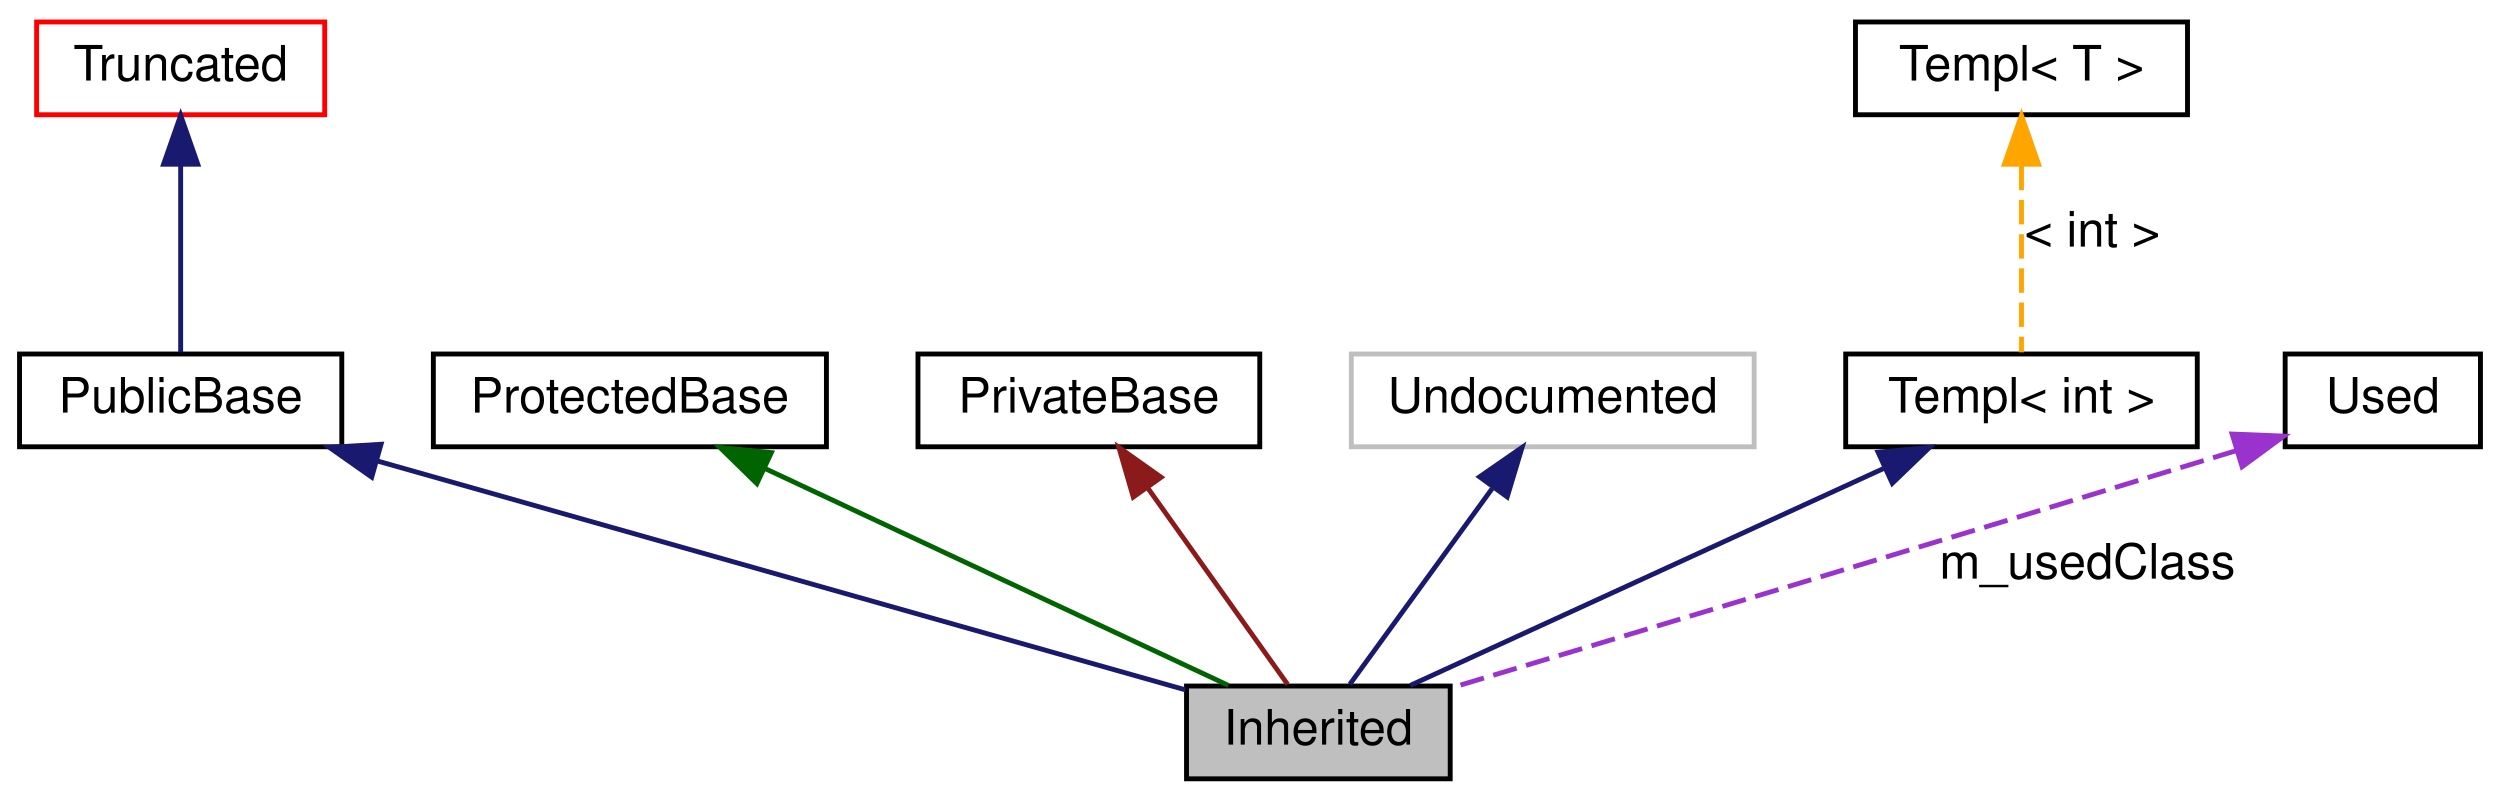
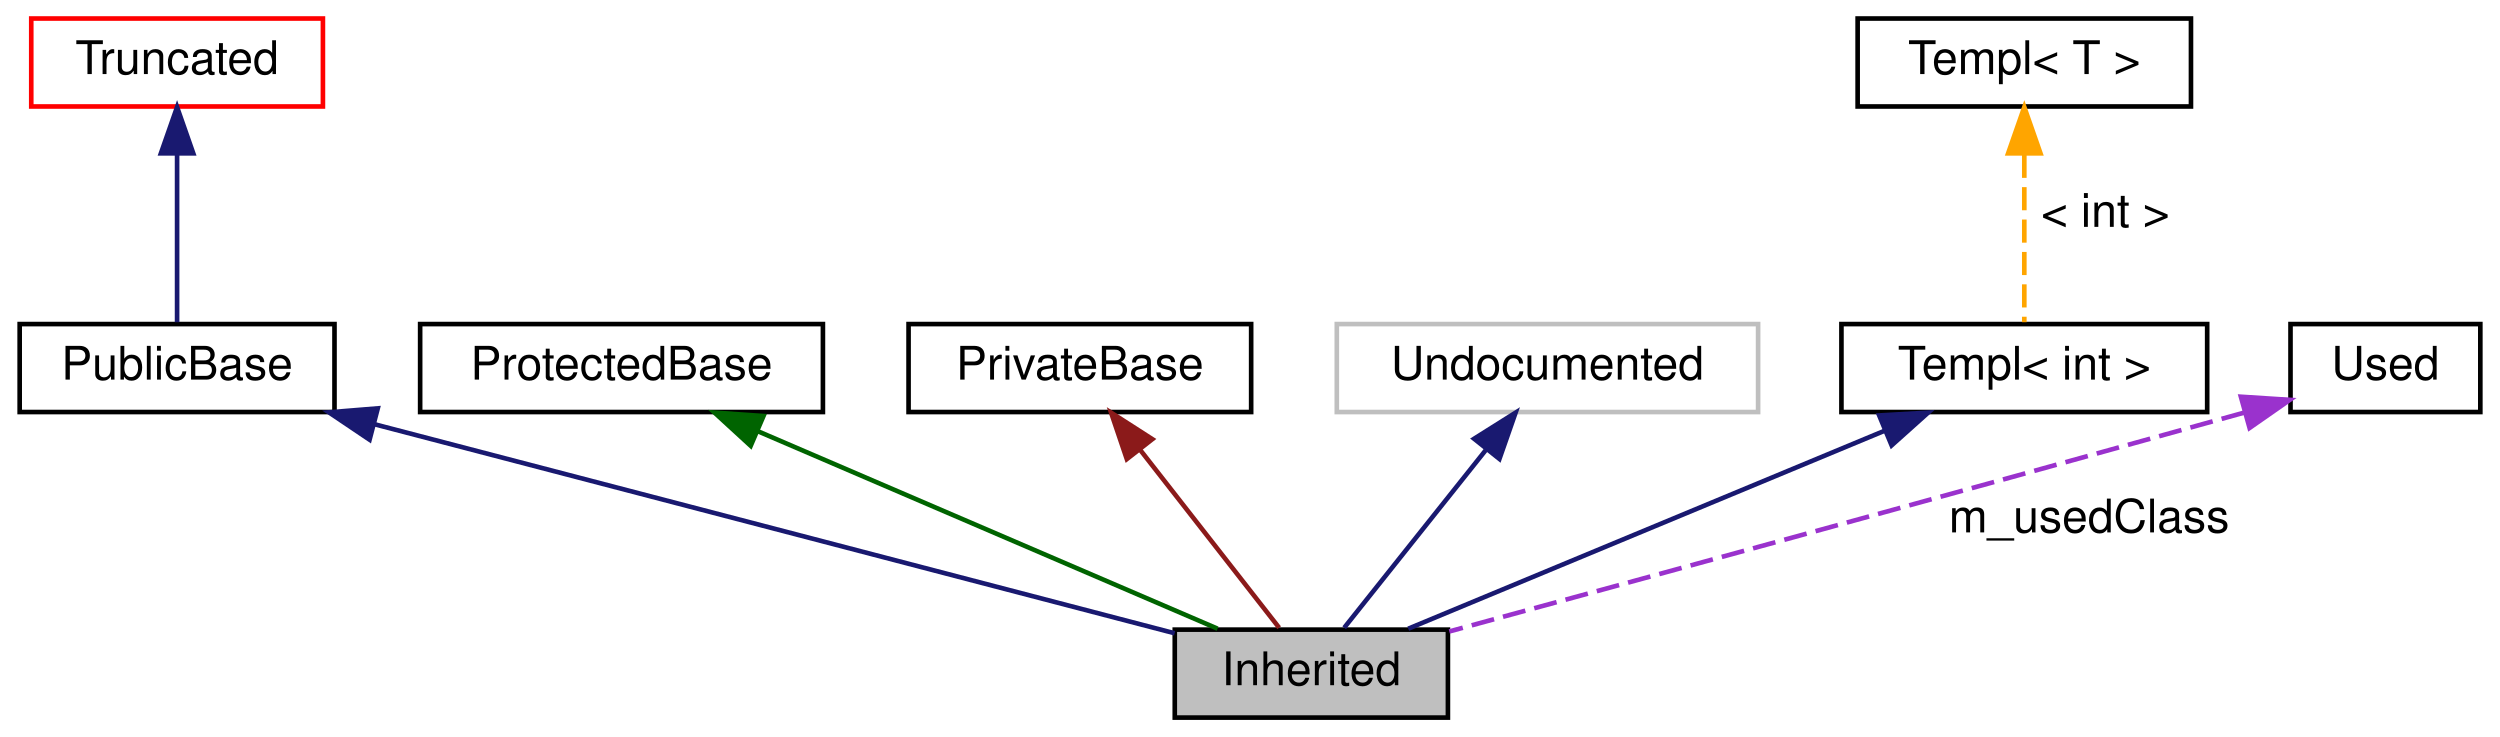
- <svg xmlns="http://www.w3.org/2000/svg" xmlns:xlink="http://www.w3.org/1999/xlink" width="512pt" height="164pt" viewBox="0.00 0.00 512.00 164.00">
-   <g id="graph0" class="graph" transform="scale(1 1) rotate(0) translate(4 160)">
+ <svg xmlns="http://www.w3.org/2000/svg" xmlns:xlink="http://www.w3.org/1999/xlink" width="540pt" height="159pt" viewBox="0.00 0.00 539.50 159.00">
+   <g id="graph0" class="graph" transform="scale(1 1) rotate(0) translate(4 155)">
    <g id="node1" class="node">
-       <polygon fill="#bfbfbf" stroke="black" points="293,-19.5 239,-19.5 239,-0.5 293,-0.5 293,-19.5" />
-       <text text-anchor="middle" x="266" y="-7.5" font-family="Helvetica,sans-Serif" font-size="10.00">Inherited</text>
+       <polygon fill="#bfbfbf" stroke="black" points="308.5,-19 249.5,-19 249.5,-0 308.5,-0 308.5,-19" />
+       <text text-anchor="middle" x="279" y="-7" font-family="Helvetica,sans-Serif" font-size="10.00">Inherited</text>
    </g>
    <g id="node2" class="node">
      <g id="a_node2">
        <a xlink:href="$classPublicBase.html" xlink:title="PublicBase">
-           <polygon fill="none" stroke="black" points="66,-87.5 0,-87.5 0,-68.5 66,-68.5 66,-87.5" />
-           <text text-anchor="middle" x="33" y="-75.5" font-family="Helvetica,sans-Serif" font-size="10.00">PublicBase</text>
+           <polygon fill="none" stroke="black" points="68,-85 0,-85 0,-66 68,-66 68,-85" />
+           <text text-anchor="middle" x="34" y="-73" font-family="Helvetica,sans-Serif" font-size="10.00">PublicBase</text>
        </a>
      </g>
    </g>
    <g id="edge1" class="edge">
-       <path fill="none" stroke="midnightblue" d="M73.083,-65.646C120.433,-52.233 197.919,-30.285 238.791,-18.707" />
-       <polygon fill="midnightblue" stroke="midnightblue" points="72.128,-62.279 63.461,-68.372 74.036,-69.014 72.128,-62.279" />
+       <path fill="none" stroke="midnightblue" d="M76.55,-63.385C126.02,-50.462 206.377,-29.471 249.47,-18.214" />
+       <polygon fill="midnightblue" stroke="midnightblue" points="75.578,-60.021 66.788,-65.935 77.347,-66.794 75.578,-60.021" />
    </g>
    <g id="node3" class="node">
      <g id="a_node3">
        <a xlink:href="$classTruncated.html" xlink:title="Truncated">
-           <polygon fill="none" stroke="red" points="62.5,-155.5 3.5,-155.5 3.5,-136.5 62.5,-136.5 62.5,-155.5" />
-           <text text-anchor="middle" x="33" y="-143.5" font-family="Helvetica,sans-Serif" font-size="10.00">Truncated</text>
+           <polygon fill="none" stroke="red" points="65.5,-151 2.5,-151 2.5,-132 65.5,-132 65.5,-151" />
+           <text text-anchor="middle" x="34" y="-139" font-family="Helvetica,sans-Serif" font-size="10.00">Truncated</text>
        </a>
      </g>
    </g>
    <g id="edge2" class="edge">
-       <path fill="none" stroke="midnightblue" d="M33,-126.041C33,-113.472 33,-97.563 33,-87.841" />
-       <polygon fill="midnightblue" stroke="midnightblue" points="29.5,-126.372 33,-136.372 36.5,-126.372 29.5,-126.372" />
+       <path fill="none" stroke="midnightblue" d="M34,-121.584C34,-109.625 34,-94.721 34,-85.405" />
+       <polygon fill="midnightblue" stroke="midnightblue" points="30.5,-121.869 34,-131.869 37.5,-121.869 30.5,-121.869" />
    </g>
    <g id="node4" class="node">
      <g id="a_node4">
        <a xlink:href="$classProtectedBase.html" xlink:title="ProtectedBase">
-           <polygon fill="none" stroke="black" points="165.25,-87.5 84.75,-87.5 84.75,-68.5 165.25,-68.5 165.25,-87.5" />
-           <text text-anchor="middle" x="125" y="-75.5" font-family="Helvetica,sans-Serif" font-size="10.00">ProtectedBase</text>
+           <polygon fill="none" stroke="black" points="173.5,-85 86.5,-85 86.5,-66 173.5,-66 173.5,-85" />
+           <text text-anchor="middle" x="130" y="-73" font-family="Helvetica,sans-Serif" font-size="10.00">ProtectedBase</text>
        </a>
      </g>
    </g>
    <g id="edge3" class="edge">
-       <path fill="none" stroke="darkgreen" d="M152.699,-64.035C180.763,-50.898 223.387,-30.946 247.562,-19.631" />
-       <polygon fill="darkgreen" stroke="darkgreen" points="151.006,-60.962 143.433,-68.372 153.974,-67.302 151.006,-60.962" />
+       <path fill="none" stroke="darkgreen" d="M159.43,-61.859C188.793,-49.246 233.121,-30.206 258.748,-19.199" />
+       <polygon fill="darkgreen" stroke="darkgreen" points="157.902,-58.706 150.095,-65.869 160.664,-65.138 157.902,-58.706" />
    </g>
    <g id="node5" class="node">
      <g id="a_node5">
        <a xlink:href="$classPrivateBase.html" xlink:title="PrivateBase">
-           <polygon fill="none" stroke="black" points="254,-87.5 184,-87.5 184,-68.5 254,-68.5 254,-87.5" />
-           <text text-anchor="middle" x="219" y="-75.5" font-family="Helvetica,sans-Serif" font-size="10.00">PrivateBase</text>
+           <polygon fill="none" stroke="black" points="266,-85 192,-85 192,-66 266,-66 266,-85" />
+           <text text-anchor="middle" x="229" y="-73" font-family="Helvetica,sans-Serif" font-size="10.00">PrivateBase</text>
        </a>
      </g>
    </g>
    <g id="edge4" class="edge">
-       <path fill="none" stroke="#8b1a1a" d="M231.15,-59.938C240.284,-47.112 252.428,-30.059 259.704,-19.841" />
-       <polygon fill="#8b1a1a" stroke="#8b1a1a" points="228.094,-58.196 225.144,-68.372 233.796,-62.256 228.094,-58.196" />
+       <path fill="none" stroke="#8b1a1a" d="M242.072,-57.767C251.664,-45.49 264.315,-29.297 272.043,-19.405" />
+       <polygon fill="#8b1a1a" stroke="#8b1a1a" points="239.142,-55.834 235.743,-65.869 244.658,-60.143 239.142,-55.834" />
    </g>
    <g id="node6" class="node">
-       <polygon fill="none" stroke="#bfbfbf" points="355.25,-87.5 272.75,-87.5 272.75,-68.5 355.25,-68.5 355.25,-87.5" />
-       <text text-anchor="middle" x="314" y="-75.5" font-family="Helvetica,sans-Serif" font-size="10.00">Undocumented</text>
+       <polygon fill="none" stroke="#bfbfbf" points="375.5,-85 284.5,-85 284.5,-66 375.5,-66 375.5,-85" />
+       <text text-anchor="middle" x="330" y="-73" font-family="Helvetica,sans-Serif" font-size="10.00">Undocumented</text>
    </g>
    <g id="edge5" class="edge">
-       <path fill="none" stroke="midnightblue" d="M301.591,-59.938C292.263,-47.112 279.861,-30.059 272.43,-19.841" />
-       <polygon fill="midnightblue" stroke="midnightblue" points="299.012,-62.343 307.725,-68.372 304.674,-58.226 299.012,-62.343" />
+       <path fill="none" stroke="midnightblue" d="M316.666,-57.767C306.883,-45.49 293.979,-29.297 286.096,-19.405" />
+       <polygon fill="midnightblue" stroke="midnightblue" points="314.153,-60.229 323.122,-65.869 319.627,-55.867 314.153,-60.229" />
    </g>
    <g id="node7" class="node">
      <g id="a_node7">
        <a xlink:href="$classTempl.html" xlink:title="Templ&lt; int &gt;">
-           <polygon fill="none" stroke="black" points="446,-87.5 374,-87.5 374,-68.5 446,-68.5 446,-87.5" />
-           <text text-anchor="middle" x="410" y="-75.5" font-family="Helvetica,sans-Serif" font-size="10.00">Templ&lt; int &gt;</text>
+           <polygon fill="none" stroke="black" points="472.5,-85 393.5,-85 393.5,-66 472.5,-66 472.5,-85" />
+           <text text-anchor="middle" x="433" y="-73" font-family="Helvetica,sans-Serif" font-size="10.00">Templ&lt; int &gt;</text>
        </a>
      </g>
    </g>
    <g id="edge6" class="edge">
-       <path fill="none" stroke="midnightblue" d="M381.712,-64.035C353.05,-50.898 309.519,-30.946 284.83,-19.631" />
-       <polygon fill="midnightblue" stroke="midnightblue" points="380.626,-67.387 391.175,-68.372 383.542,-61.023 380.626,-67.387" />
+       <path fill="none" stroke="midnightblue" d="M402.977,-62.023C372.632,-49.412 326.533,-30.254 299.932,-19.199" />
+       <polygon fill="midnightblue" stroke="midnightblue" points="401.653,-65.263 412.231,-65.869 404.34,-58.799 401.653,-65.263" />
    </g>
    <g id="node8" class="node">
      <g id="a_node8">
        <a xlink:href="$classTempl.html" xlink:title="Templ&lt; T &gt;">
-           <polygon fill="none" stroke="black" points="444,-155.5 376,-155.5 376,-136.5 444,-136.5 444,-155.5" />
-           <text text-anchor="middle" x="410" y="-143.5" font-family="Helvetica,sans-Serif" font-size="10.00">Templ&lt; T &gt;</text>
+           <polygon fill="none" stroke="black" points="469,-151 397,-151 397,-132 469,-132 469,-151" />
+           <text text-anchor="middle" x="433" y="-139" font-family="Helvetica,sans-Serif" font-size="10.00">Templ&lt; T &gt;</text>
        </a>
      </g>
    </g>
    <g id="edge7" class="edge">
-       <path fill="none" stroke="orange" stroke-dasharray="5,2" d="M410,-126.041C410,-113.472 410,-97.563 410,-87.841" />
-       <polygon fill="orange" stroke="orange" points="406.5,-126.372 410,-136.372 413.5,-126.372 406.5,-126.372" />
-       <text text-anchor="middle" x="424.5" y="-109.5" font-family="Helvetica,sans-Serif" font-size="10.00">&lt; int &gt;</text>
+       <path fill="none" stroke="orange" stroke-dasharray="5,2" d="M433,-121.584C433,-109.625 433,-94.721 433,-85.405" />
+       <polygon fill="orange" stroke="orange" points="429.5,-121.869 433,-131.869 436.5,-121.869 429.5,-121.869" />
+       <text text-anchor="middle" x="450.5" y="-106" font-family="Helvetica,sans-Serif" font-size="10.00">&lt; int &gt;</text>
    </g>
    <g id="node9" class="node">
      <g id="a_node9">
        <a xlink:href="$classUsed.html" xlink:title="Used">
-           <polygon fill="none" stroke="black" points="504,-87.5 464,-87.5 464,-68.5 504,-68.5 504,-87.5" />
-           <text text-anchor="middle" x="484" y="-75.5" font-family="Helvetica,sans-Serif" font-size="10.00">Used</text>
+           <polygon fill="none" stroke="black" points="531.5,-85 490.5,-85 490.5,-66 531.5,-66 531.5,-85" />
+           <text text-anchor="middle" x="511" y="-73" font-family="Helvetica,sans-Serif" font-size="10.00">Used</text>
        </a>
      </g>
    </g>
    <g id="edge8" class="edge">
-       <path fill="none" stroke="#9a32cd" stroke-dasharray="5,2" d="M454.017,-67.715C390.967,-48.446 328.208,-29.607 293.25,-19.144" />
-       <polygon fill="#9a32cd" stroke="#9a32cd" points="453.138,-71.107 463.725,-70.685 455.186,-64.413 453.138,-71.107" />
-       <text text-anchor="middle" x="423.5" y="-41.5" font-family="Helvetica,sans-Serif" font-size="10.00">m_usedClass</text>
+       <path fill="none" stroke="#9a32cd" stroke-dasharray="5,2" d="M480.434,-65.859C413.225,-47.126 346.374,-28.849 308.797,-18.607" />
+       <polygon fill="#9a32cd" stroke="#9a32cd" points="479.777,-69.309 490.349,-68.626 481.658,-62.567 479.777,-69.309" />
+       <text text-anchor="middle" x="447" y="-40" font-family="Helvetica,sans-Serif" font-size="10.00">m_usedClass</text>
    </g>
  </g>
</svg>
